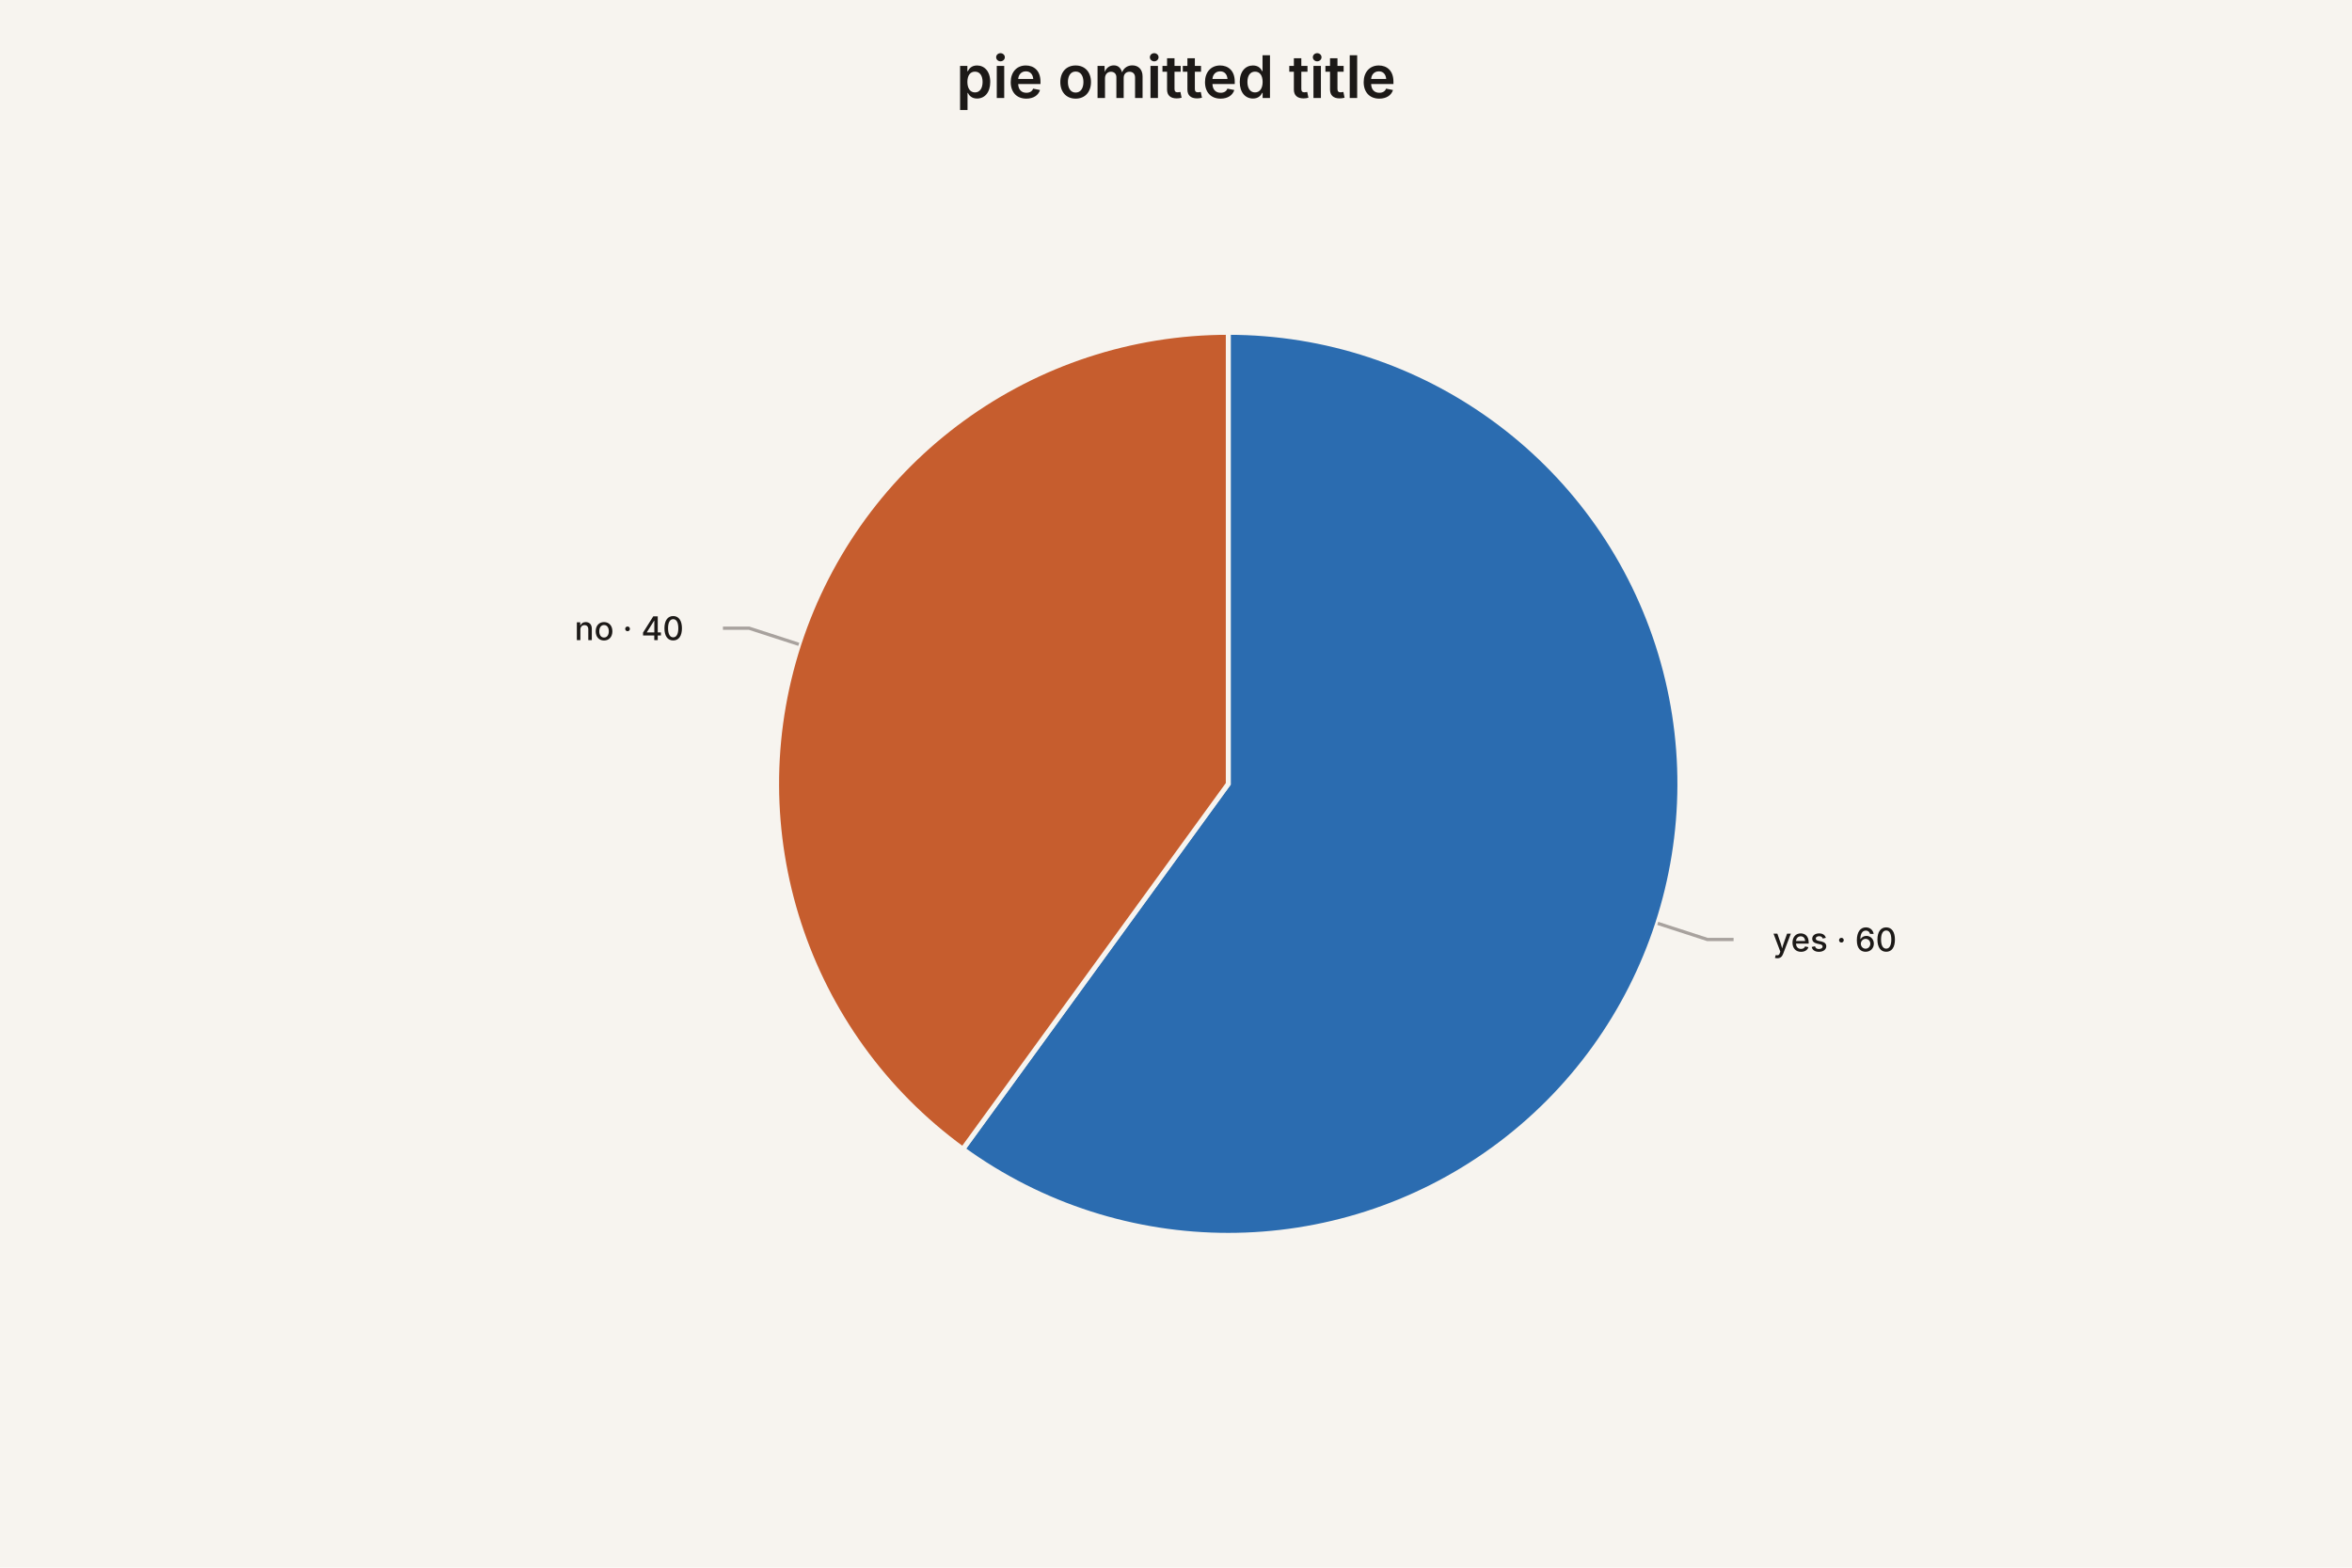
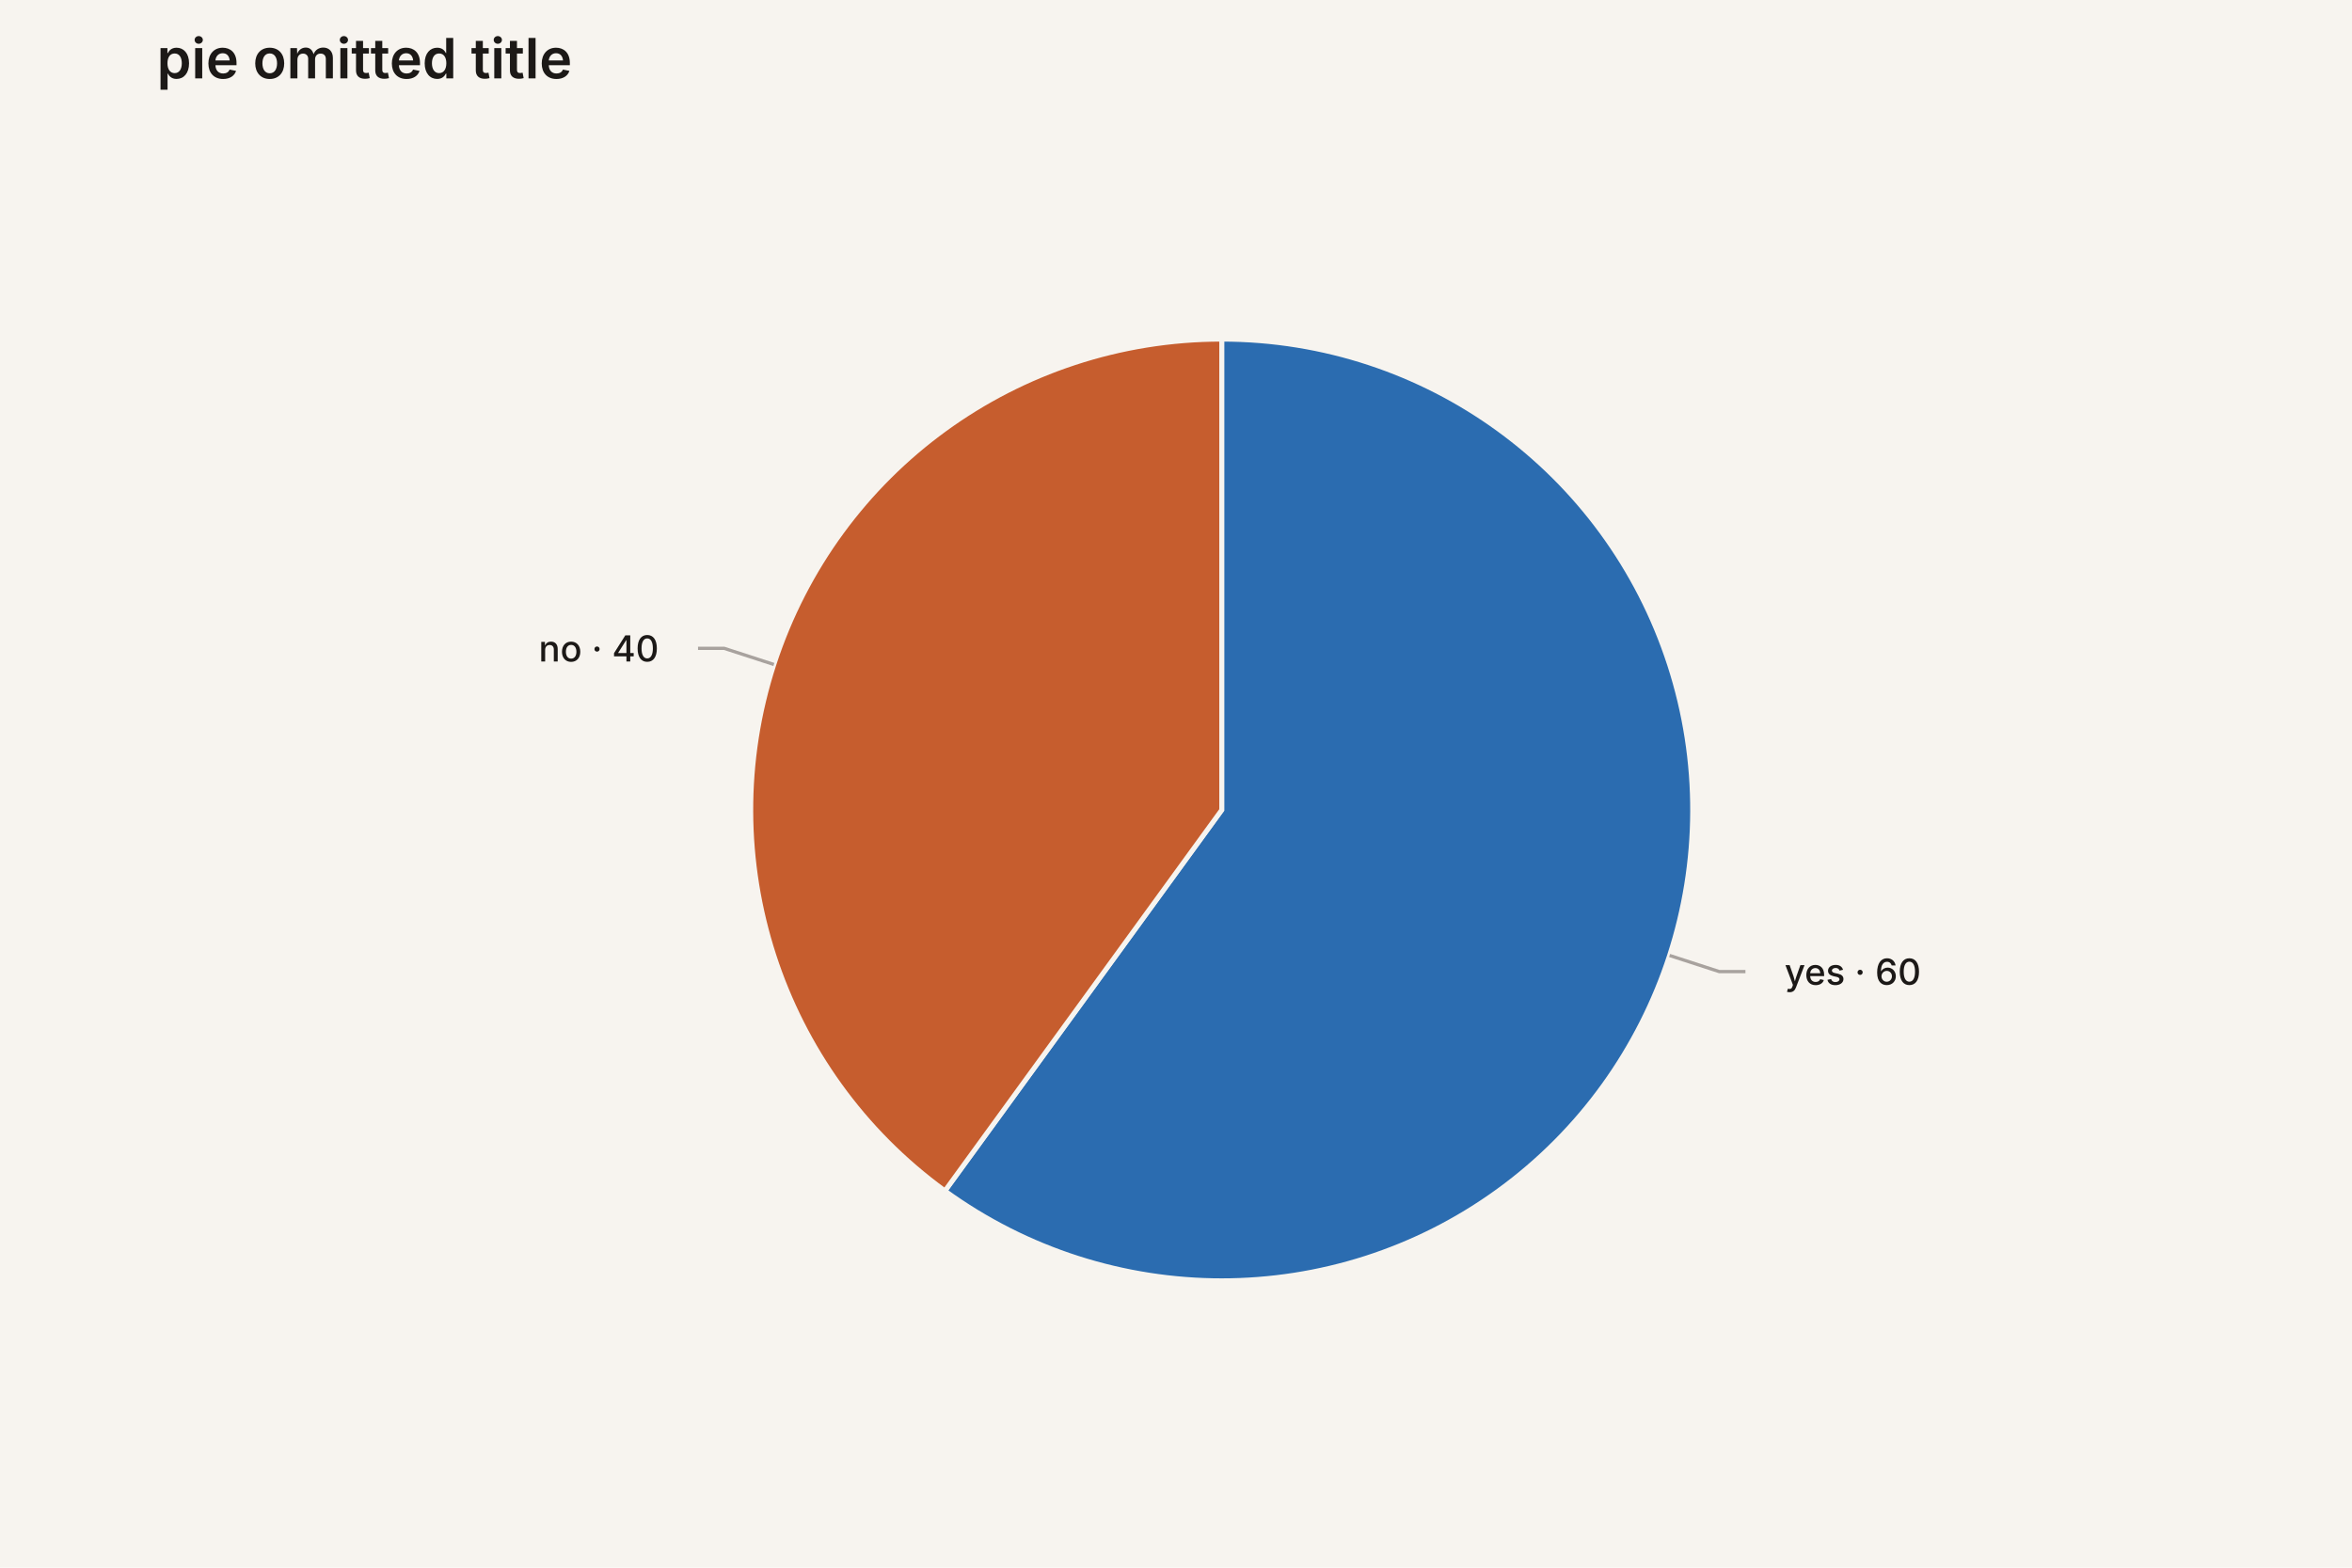
<svg xmlns="http://www.w3.org/2000/svg" width="720" height="480" viewBox="0 0 720 480" role="img" aria-label="pie chart: pie omitted title, 2 slices" aria-labelledby="mv-2339d258a0310de9-title" aria-describedby="mv-2339d258a0310de9-desc" data-markvis="2" data-chart-type="pie" data-id="mv-2339d258a0310de9" font-family="ui-sans-serif, system-ui, -apple-system, &quot;Segoe UI&quot;, sans-serif" font-size="12" fill="#1C1917">
  <rect width="100%" height="100%" fill="#F7F4EF" />
-   <text x="360" y="30" text-anchor="middle" font-size="18" font-weight="600" fill="#1C1917">pie omitted title</text>
+   <text x="48" y="24" text-anchor="start" font-size="17" font-weight="600" fill="#1C1917">pie omitted title</text>
  <g aria-hidden="true">
-     <path d="M376 240 L376 101.76 A138.24 138.24 0 1 1 294.74 351.84 Z" fill="#2B6CB0" stroke="#F7F4EF" stroke-width="1.5" data-label="yes" data-raw-value="60" />
-     <path d="M376 240 L294.74 351.84 A138.24 138.24 0 0 1 376 101.76 Z" fill="#C65D2E" stroke="#F7F4EF" stroke-width="1.5" data-label="no" data-raw-value="40" />
+     <path d="M374 248 L374 103.84 A144.16 144.16 0 1 1 289.26 364.63 Z" fill="#2B6CB0" stroke="#F7F4EF" stroke-width="1.5" data-label="yes" data-raw-value="60" />
+     <path d="M374 248 L289.26 364.63 A144.16 144.16 0 0 1 374 103.84 Z" fill="#C65D2E" stroke="#F7F4EF" stroke-width="1.5" data-label="no" data-raw-value="40" />
  </g>
  <g fill="none" stroke="#A8A29E" stroke-width="1">
-     <polyline points="507.47,282.72 522.69,287.66 530.69,287.66" />
-     <polyline points="244.53,197.28 229.31,192.34 221.31,192.34" />
+     <polyline points="511.1,292.55 526.32,297.49 534.32,297.49" />
+     <polyline points="236.9,203.45 221.68,198.51 213.68,198.51" />
  </g>
-   <g font-size="10" font-weight="500" fill="#1C1917">
-     <text x="542.69" y="287.66" text-anchor="start" dominant-baseline="middle" data-label="yes">yes · 60</text>
-     <text x="209.31" y="192.34" text-anchor="end" dominant-baseline="middle" data-label="no">no · 40</text>
+   <g font-size="11" font-weight="500" fill="#1C1917">
+     <text x="546.32" y="297.49" text-anchor="start" dominant-baseline="middle" data-label="yes">yes · 60</text>
+     <text x="201.68" y="198.51" text-anchor="end" dominant-baseline="middle" data-label="no">no · 40</text>
  </g>
</svg>
